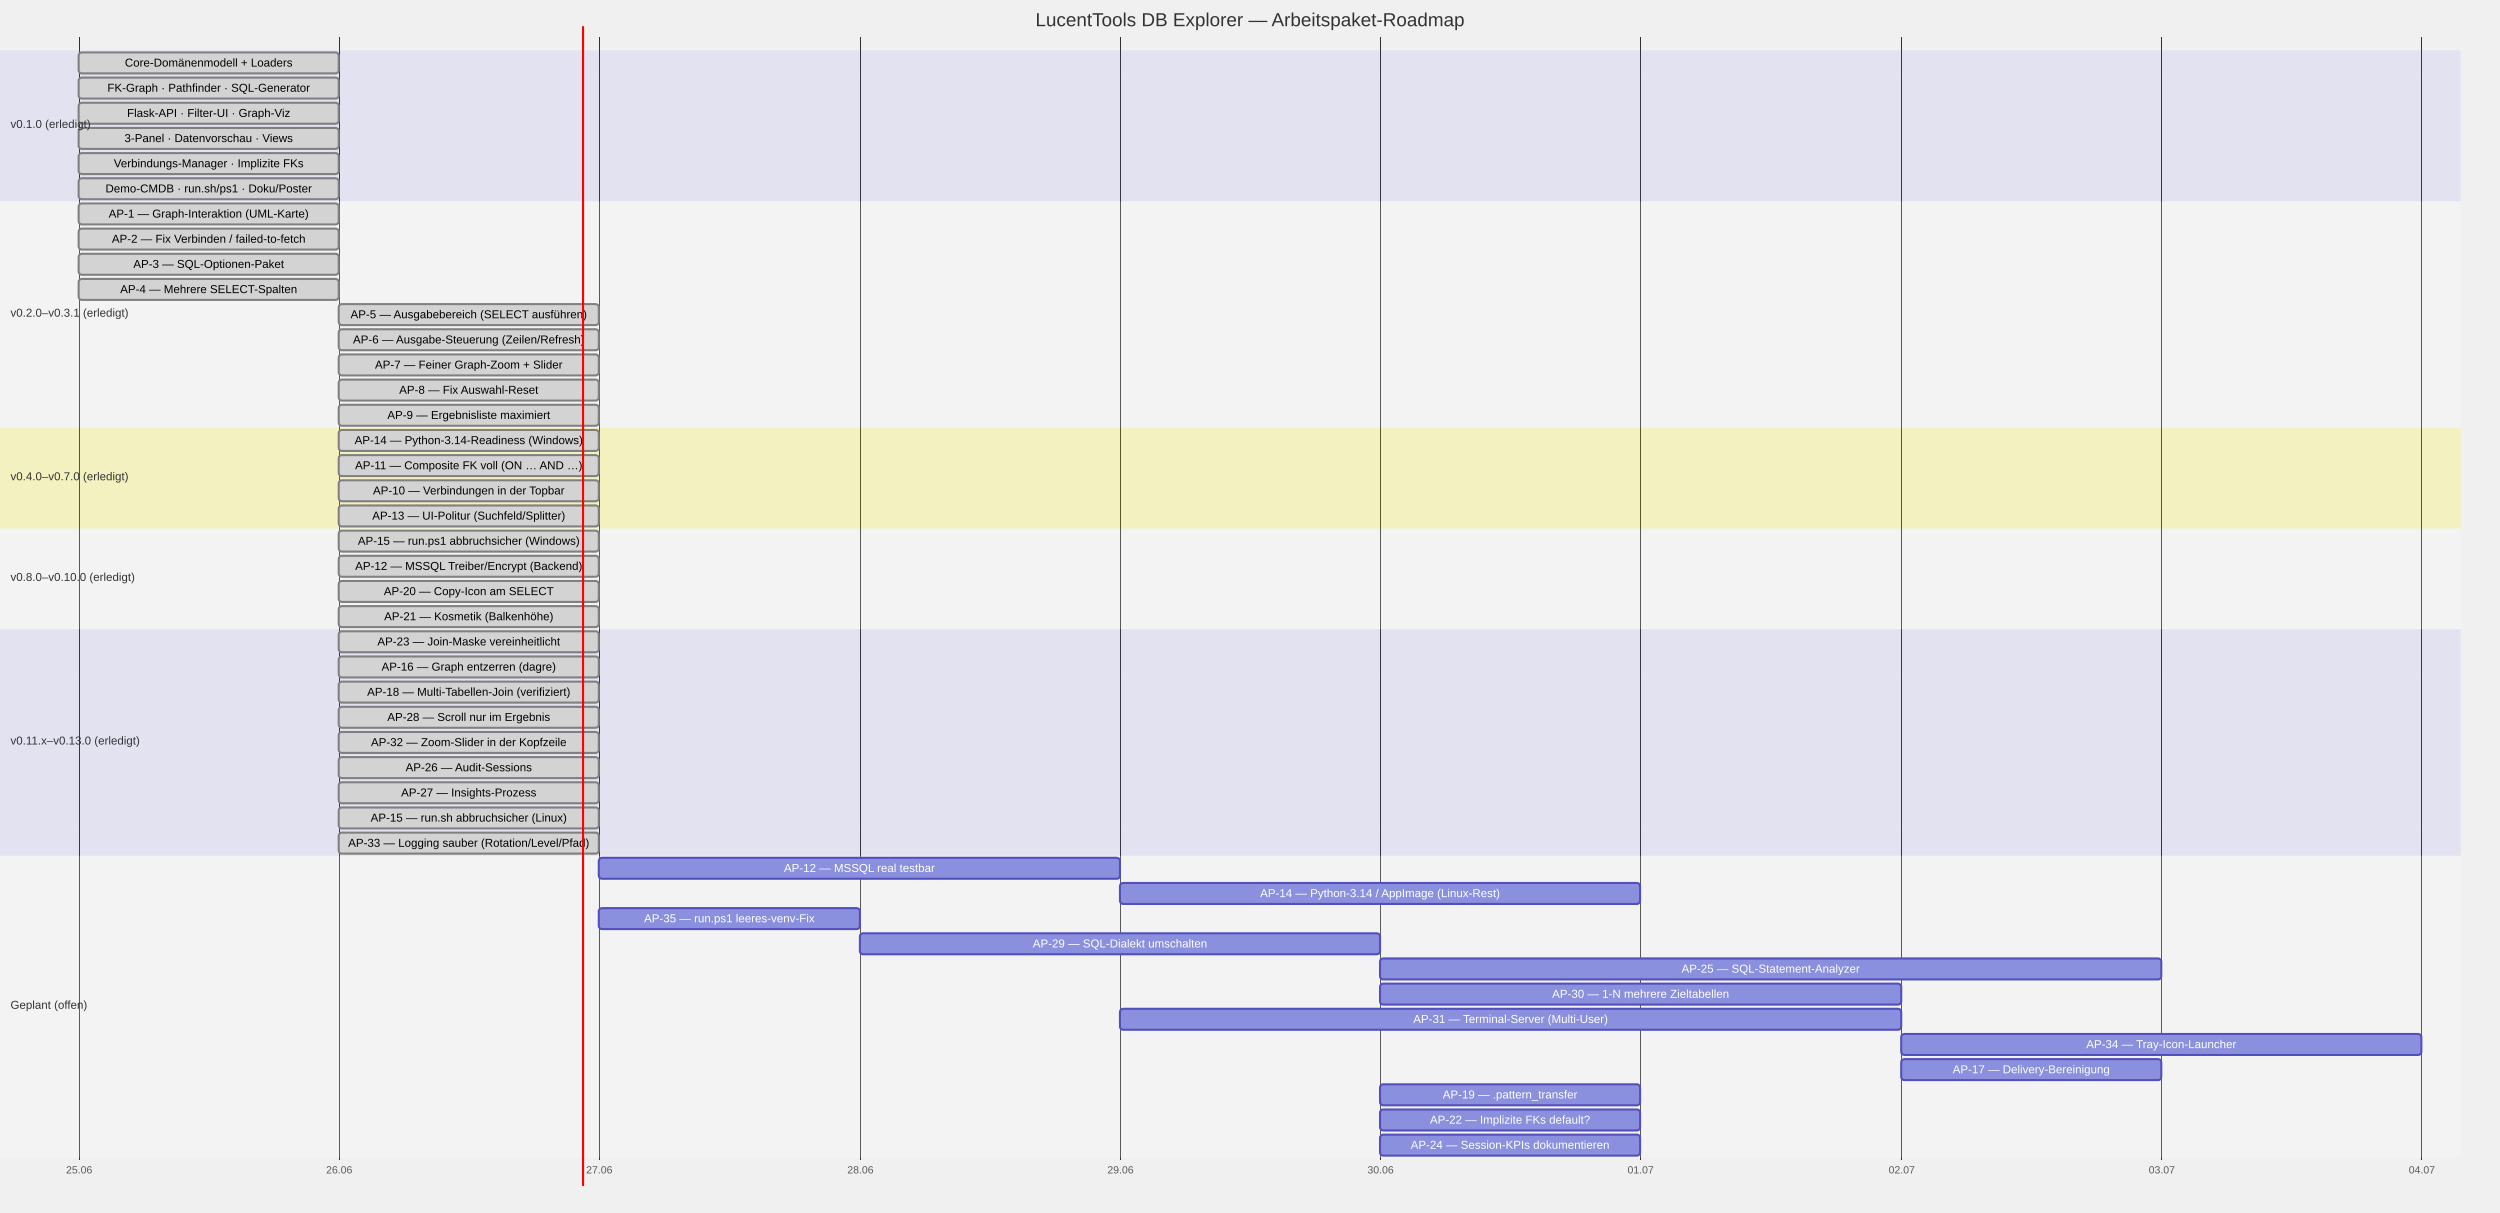
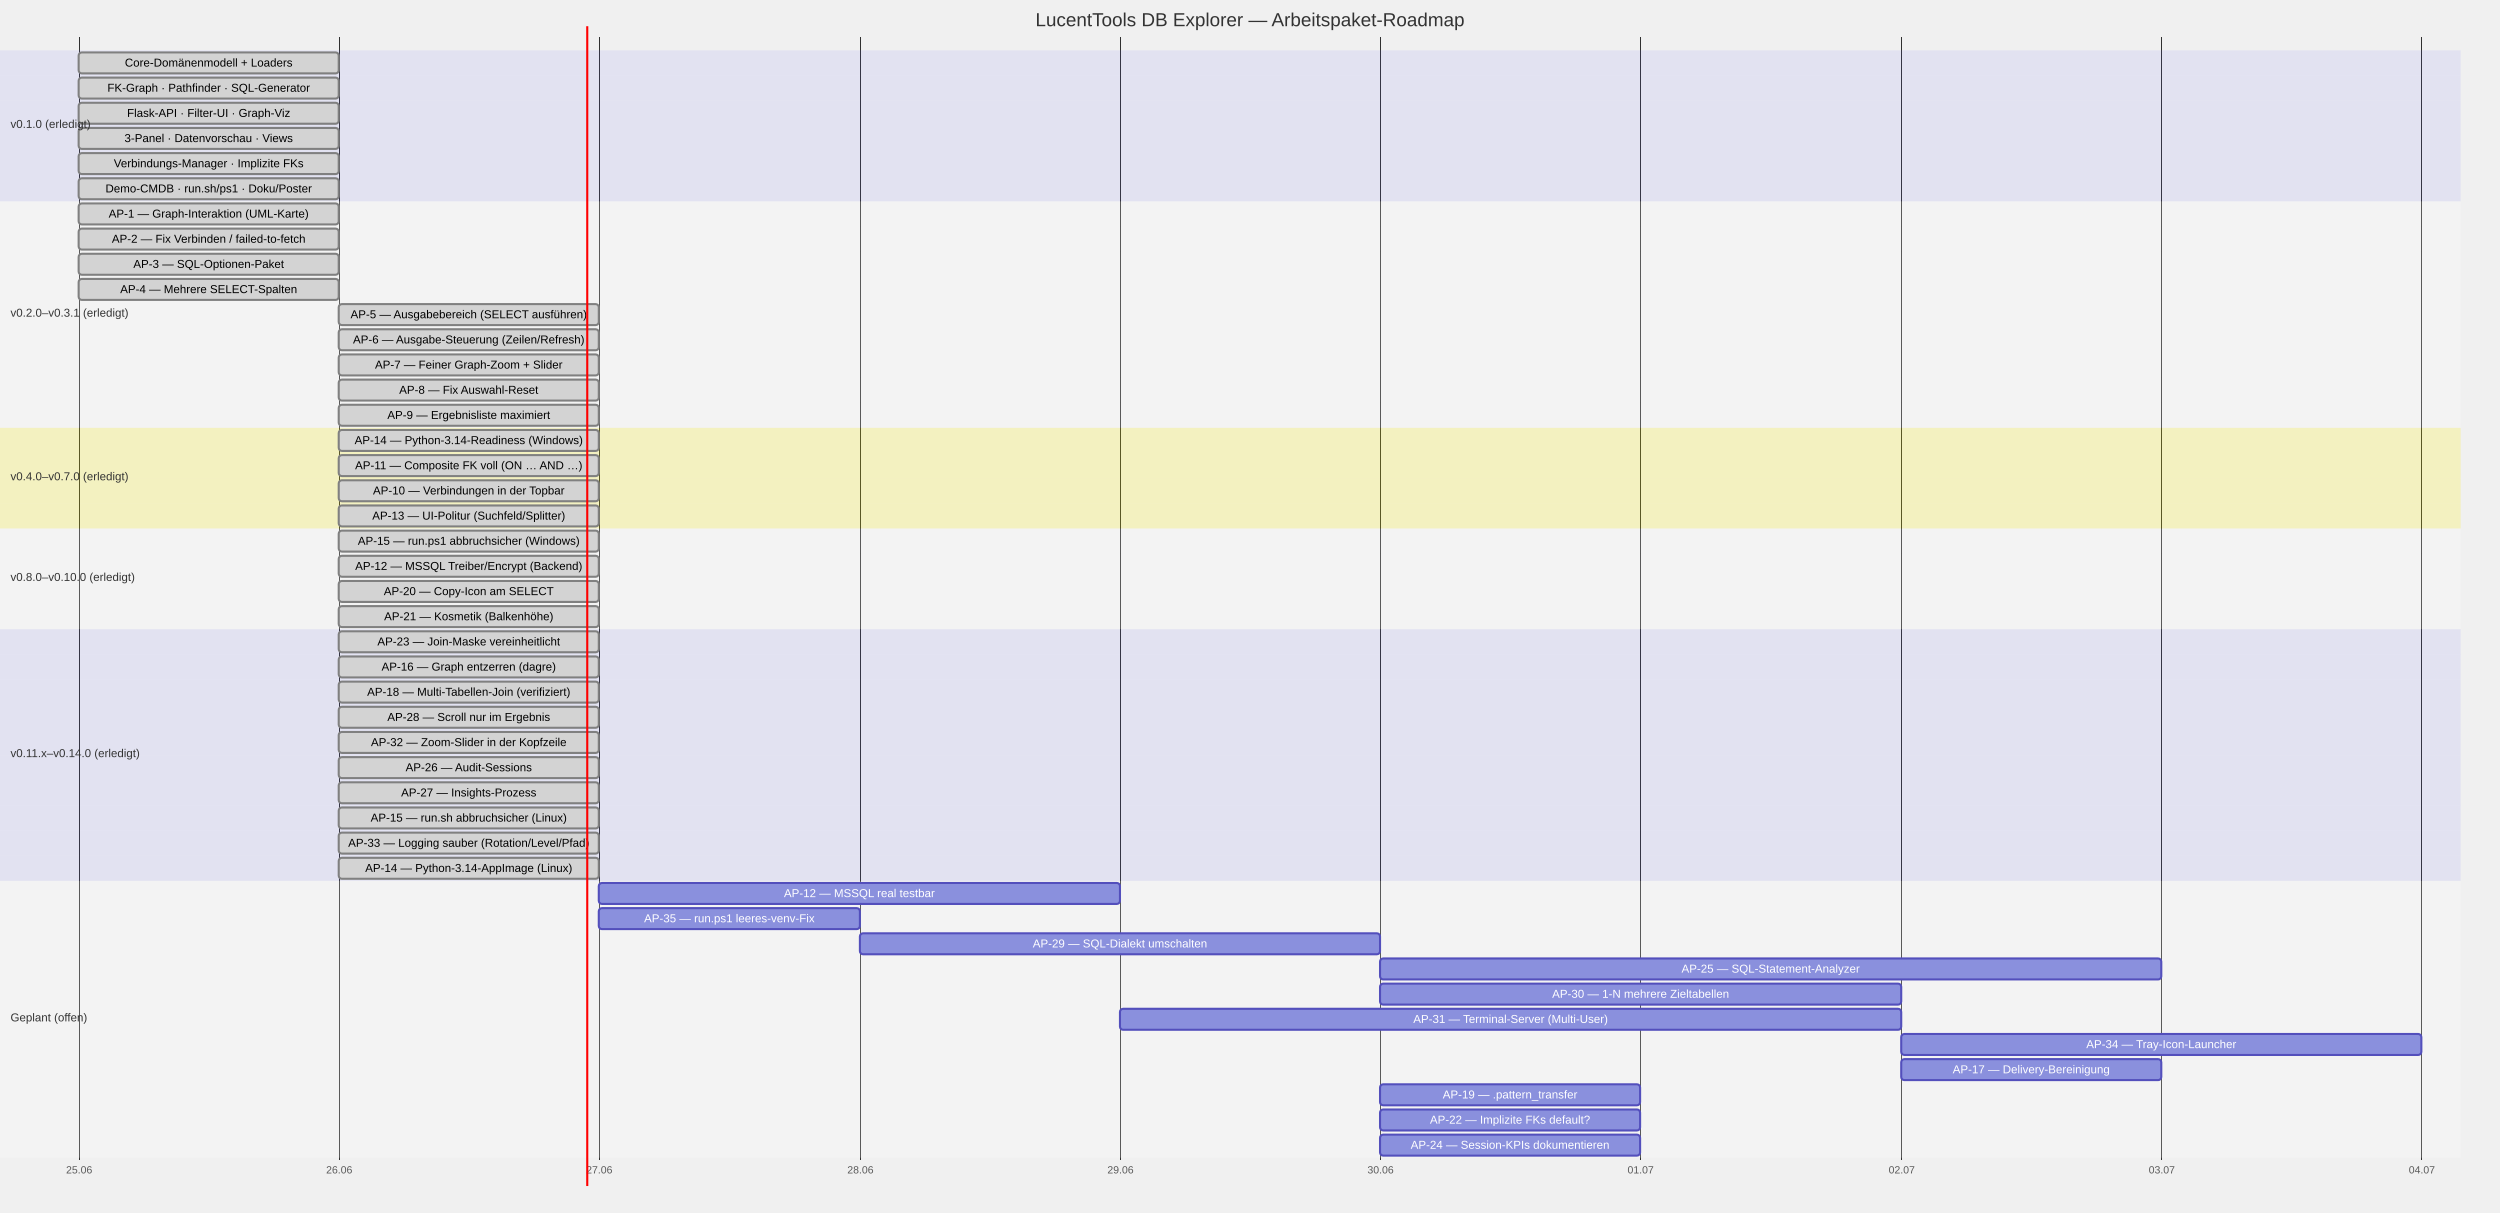
<svg xmlns="http://www.w3.org/2000/svg" id="my-svg" width="2384" viewBox="0 0 2384 1156" style="max-width: 2384px; background-color: transparent;" role="graphics-document document" aria-roledescription="gantt">
  <style>#my-svg{font-family:"trebuchet ms",verdana,arial,sans-serif;font-size:16px;fill:#333;}@keyframes edge-animation-frame{from{stroke-dashoffset:0;}}@keyframes dash{to{stroke-dashoffset:0;}}#my-svg .edge-animation-slow{stroke-dasharray:9,5!important;stroke-dashoffset:900;animation:dash 50s linear infinite;stroke-linecap:round;}#my-svg .edge-animation-fast{stroke-dasharray:9,5!important;stroke-dashoffset:900;animation:dash 20s linear infinite;stroke-linecap:round;}#my-svg .error-icon{fill:#552222;}#my-svg .error-text{fill:#552222;stroke:#552222;}#my-svg .edge-thickness-normal{stroke-width:1px;}#my-svg .edge-thickness-thick{stroke-width:3.5px;}#my-svg .edge-pattern-solid{stroke-dasharray:0;}#my-svg .edge-thickness-invisible{stroke-width:0;fill:none;}#my-svg .edge-pattern-dashed{stroke-dasharray:3;}#my-svg .edge-pattern-dotted{stroke-dasharray:2;}#my-svg .marker{fill:#333333;stroke:#333333;}#my-svg .marker.cross{stroke:#333333;}#my-svg svg{font-family:"trebuchet ms",verdana,arial,sans-serif;font-size:16px;}#my-svg p{margin:0;}#my-svg .mermaid-main-font{font-family:"trebuchet ms",verdana,arial,sans-serif;}#my-svg .exclude-range{fill:#eeeeee;}#my-svg .section{stroke:none;opacity:0.2;}#my-svg .section0{fill:rgba(102, 102, 255, 0.49);}#my-svg .section2{fill:#fff400;}#my-svg .section1,#my-svg .section3{fill:white;opacity:0.2;}#my-svg .sectionTitle0{fill:#333;}#my-svg .sectionTitle1{fill:#333;}#my-svg .sectionTitle2{fill:#333;}#my-svg .sectionTitle3{fill:#333;}#my-svg .sectionTitle{text-anchor:start;font-family:"trebuchet ms",verdana,arial,sans-serif;}#my-svg .grid .tick{stroke:lightgrey;opacity:0.8;shape-rendering:crispEdges;}#my-svg .grid .tick text{font-family:"trebuchet ms",verdana,arial,sans-serif;fill:#333;}#my-svg .grid path{stroke-width:0;}#my-svg .today{fill:none;stroke:red;stroke-width:2px;}#my-svg .task{stroke-width:2;}#my-svg .taskText{text-anchor:middle;font-family:"trebuchet ms",verdana,arial,sans-serif;}#my-svg .taskTextOutsideRight{fill:black;text-anchor:start;font-family:"trebuchet ms",verdana,arial,sans-serif;}#my-svg .taskTextOutsideLeft{fill:black;text-anchor:end;}#my-svg .task.clickable{cursor:pointer;}#my-svg .taskText.clickable{cursor:pointer;fill:#003163!important;font-weight:bold;}#my-svg .taskTextOutsideLeft.clickable{cursor:pointer;fill:#003163!important;font-weight:bold;}#my-svg .taskTextOutsideRight.clickable{cursor:pointer;fill:#003163!important;font-weight:bold;}#my-svg .taskText0,#my-svg .taskText1,#my-svg .taskText2,#my-svg .taskText3{fill:white;}#my-svg .task0,#my-svg .task1,#my-svg .task2,#my-svg .task3{fill:#8a90dd;stroke:#534fbc;}#my-svg .taskTextOutside0,#my-svg .taskTextOutside2{fill:black;}#my-svg .taskTextOutside1,#my-svg .taskTextOutside3{fill:black;}#my-svg .active0,#my-svg .active1,#my-svg .active2,#my-svg .active3{fill:#bfc7ff;stroke:#534fbc;}#my-svg .activeText0,#my-svg .activeText1,#my-svg .activeText2,#my-svg .activeText3{fill:black!important;}#my-svg .done0,#my-svg .done1,#my-svg .done2,#my-svg .done3{stroke:grey;fill:lightgrey;stroke-width:2;}#my-svg .doneText0,#my-svg .doneText1,#my-svg .doneText2,#my-svg .doneText3{fill:black!important;}#my-svg .doneText0.taskTextOutsideLeft,#my-svg .doneText0.taskTextOutsideRight,#my-svg .doneText1.taskTextOutsideLeft,#my-svg .doneText1.taskTextOutsideRight,#my-svg .doneText2.taskTextOutsideLeft,#my-svg .doneText2.taskTextOutsideRight,#my-svg .doneText3.taskTextOutsideLeft,#my-svg .doneText3.taskTextOutsideRight{fill:black!important;}#my-svg .crit0,#my-svg .crit1,#my-svg .crit2,#my-svg .crit3{stroke:#ff8888;fill:red;stroke-width:2;}#my-svg .activeCrit0,#my-svg .activeCrit1,#my-svg .activeCrit2,#my-svg .activeCrit3{stroke:#ff8888;fill:#bfc7ff;stroke-width:2;}#my-svg .doneCrit0,#my-svg .doneCrit1,#my-svg .doneCrit2,#my-svg .doneCrit3{stroke:#ff8888;fill:lightgrey;stroke-width:2;cursor:pointer;shape-rendering:crispEdges;}#my-svg .milestone{transform:rotate(45deg) scale(0.8,0.8);}#my-svg .milestoneText{font-style:italic;}#my-svg .doneCritText0,#my-svg .doneCritText1,#my-svg .doneCritText2,#my-svg .doneCritText3{fill:black!important;}#my-svg .doneCritText0.taskTextOutsideLeft,#my-svg .doneCritText0.taskTextOutsideRight,#my-svg .doneCritText1.taskTextOutsideLeft,#my-svg .doneCritText1.taskTextOutsideRight,#my-svg .doneCritText2.taskTextOutsideLeft,#my-svg .doneCritText2.taskTextOutsideRight,#my-svg .doneCritText3.taskTextOutsideLeft,#my-svg .doneCritText3.taskTextOutsideRight{fill:black!important;}#my-svg .vert{stroke:navy;}#my-svg .vertText{font-size:15px;text-anchor:middle;fill:navy!important;}#my-svg .activeCritText0,#my-svg .activeCritText1,#my-svg .activeCritText2,#my-svg .activeCritText3{fill:black!important;}#my-svg .titleText{text-anchor:middle;font-size:18px;fill:#333;font-family:"trebuchet ms",verdana,arial,sans-serif;}#my-svg .node .neo-node{stroke:#9370DB;}#my-svg [data-look="neo"].node rect,#my-svg [data-look="neo"].cluster rect,#my-svg [data-look="neo"].node polygon{stroke:#9370DB;filter:drop-shadow(1px 2px 2px rgba(185, 185, 185, 1));}#my-svg [data-look="neo"].node path{stroke:#9370DB;stroke-width:1px;}#my-svg [data-look="neo"].node .outer-path{filter:drop-shadow(1px 2px 2px rgba(185, 185, 185, 1));}#my-svg [data-look="neo"].node .neo-line path{stroke:#9370DB;filter:none;}#my-svg [data-look="neo"].node circle{stroke:#9370DB;filter:drop-shadow(1px 2px 2px rgba(185, 185, 185, 1));}#my-svg [data-look="neo"].node circle .state-start{fill:#000000;}#my-svg [data-look="neo"].icon-shape .icon{fill:#9370DB;filter:drop-shadow(1px 2px 2px rgba(185, 185, 185, 1));}#my-svg [data-look="neo"].icon-shape .icon-neo path{stroke:#9370DB;filter:drop-shadow(1px 2px 2px rgba(185, 185, 185, 1));}#my-svg :root{--mermaid-font-family:"trebuchet ms",verdana,arial,sans-serif;}</style>
  <g />
  <g class="grid" transform="translate(75, 1106)" fill="none" font-size="10" font-family="sans-serif" text-anchor="middle">
    <path class="domain" stroke="currentColor" d="M0.5,-1071V0.5H2234.5V-1071" />
    <g class="tick" opacity="1" transform="translate(0.5,0)">
      <line stroke="currentColor" y2="-1071" />
      <text fill="#000" y="3" dy="1em" stroke="none" font-size="10" style="text-anchor: middle;"> 25.06</text>
    </g>
    <g class="tick" opacity="1" transform="translate(248.5,0)">
      <line stroke="currentColor" y2="-1071" />
      <text fill="#000" y="3" dy="1em" stroke="none" font-size="10" style="text-anchor: middle;"> 26.06</text>
    </g>
    <g class="tick" opacity="1" transform="translate(496.5,0)">
      <line stroke="currentColor" y2="-1071" />
      <text fill="#000" y="3" dy="1em" stroke="none" font-size="10" style="text-anchor: middle;"> 27.06</text>
    </g>
    <g class="tick" opacity="1" transform="translate(745.5,0)">
      <line stroke="currentColor" y2="-1071" />
      <text fill="#000" y="3" dy="1em" stroke="none" font-size="10" style="text-anchor: middle;"> 28.06</text>
    </g>
    <g class="tick" opacity="1" transform="translate(993.5,0)">
      <line stroke="currentColor" y2="-1071" />
      <text fill="#000" y="3" dy="1em" stroke="none" font-size="10" style="text-anchor: middle;"> 29.06</text>
    </g>
    <g class="tick" opacity="1" transform="translate(1241.5,0)">
      <line stroke="currentColor" y2="-1071" />
      <text fill="#000" y="3" dy="1em" stroke="none" font-size="10" style="text-anchor: middle;"> 30.06</text>
    </g>
    <g class="tick" opacity="1" transform="translate(1489.5,0)">
      <line stroke="currentColor" y2="-1071" />
      <text fill="#000" y="3" dy="1em" stroke="none" font-size="10" style="text-anchor: middle;"> 01.07</text>
    </g>
    <g class="tick" opacity="1" transform="translate(1738.5,0)">
      <line stroke="currentColor" y2="-1071" />
      <text fill="#000" y="3" dy="1em" stroke="none" font-size="10" style="text-anchor: middle;"> 02.07</text>
    </g>
    <g class="tick" opacity="1" transform="translate(1986.5,0)">
      <line stroke="currentColor" y2="-1071" />
      <text fill="#000" y="3" dy="1em" stroke="none" font-size="10" style="text-anchor: middle;"> 03.07</text>
    </g>
    <g class="tick" opacity="1" transform="translate(2234.5,0)">
      <line stroke="currentColor" y2="-1071" />
      <text fill="#000" y="3" dy="1em" stroke="none" font-size="10" style="text-anchor: middle;"> 04.07</text>
    </g>
  </g>
  <g>
    <rect x="0" y="48" width="2346.5" height="24" class="section section0" />
    <rect x="0" y="72" width="2346.5" height="24" class="section section0" />
    <rect x="0" y="96" width="2346.5" height="24" class="section section0" />
    <rect x="0" y="120" width="2346.5" height="24" class="section section0" />
    <rect x="0" y="144" width="2346.5" height="24" class="section section0" />
    <rect x="0" y="168" width="2346.5" height="24" class="section section0" />
    <rect x="0" y="192" width="2346.5" height="24" class="section section1" />
    <rect x="0" y="216" width="2346.5" height="24" class="section section1" />
    <rect x="0" y="240" width="2346.5" height="24" class="section section1" />
    <rect x="0" y="264" width="2346.5" height="24" class="section section1" />
    <rect x="0" y="288" width="2346.5" height="24" class="section section1" />
    <rect x="0" y="312" width="2346.5" height="24" class="section section1" />
    <rect x="0" y="336" width="2346.5" height="24" class="section section1" />
    <rect x="0" y="360" width="2346.5" height="24" class="section section1" />
    <rect x="0" y="384" width="2346.5" height="24" class="section section1" />
    <rect x="0" y="408" width="2346.5" height="24" class="section section2" />
    <rect x="0" y="432" width="2346.5" height="24" class="section section2" />
    <rect x="0" y="456" width="2346.5" height="24" class="section section2" />
    <rect x="0" y="480" width="2346.5" height="24" class="section section2" />
    <rect x="0" y="504" width="2346.5" height="24" class="section section3" />
    <rect x="0" y="528" width="2346.5" height="24" class="section section3" />
    <rect x="0" y="552" width="2346.5" height="24" class="section section3" />
    <rect x="0" y="576" width="2346.5" height="24" class="section section3" />
    <rect x="0" y="600" width="2346.5" height="24" class="section section0" />
    <rect x="0" y="624" width="2346.5" height="24" class="section section0" />
    <rect x="0" y="648" width="2346.5" height="24" class="section section0" />
    <rect x="0" y="672" width="2346.5" height="24" class="section section0" />
    <rect x="0" y="696" width="2346.5" height="24" class="section section0" />
    <rect x="0" y="720" width="2346.5" height="24" class="section section0" />
    <rect x="0" y="744" width="2346.5" height="24" class="section section0" />
    <rect x="0" y="768" width="2346.5" height="24" class="section section0" />
    <rect x="0" y="792" width="2346.5" height="24" class="section section0" />
-     <rect x="0" y="816" width="2346.5" height="24" class="section section1" />
+     <rect x="0" y="816" width="2346.5" height="24" class="section section0" />
+     <rect x="0" y="840" width="2346.5" height="24" class="section section1" />
    <rect x="0" y="864" width="2346.5" height="24" class="section section1" />
    <rect x="0" y="888" width="2346.5" height="24" class="section section1" />
-     <rect x="0" y="840" width="2346.5" height="24" class="section section1" />
    <rect x="0" y="960" width="2346.5" height="24" class="section section1" />
    <rect x="0" y="912" width="2346.5" height="24" class="section section1" />
    <rect x="0" y="936" width="2346.5" height="24" class="section section1" />
    <rect x="0" y="1032" width="2346.5" height="24" class="section section1" />
    <rect x="0" y="1056" width="2346.5" height="24" class="section section1" />
    <rect x="0" y="1080" width="2346.5" height="24" class="section section1" />
    <rect x="0" y="984" width="2346.5" height="24" class="section section1" />
    <rect x="0" y="1008" width="2346.5" height="24" class="section section1" />
  </g>
  <g>
    <rect id="my-svg-d1" rx="3" ry="3" x="75" y="50" width="248" height="20" transform-origin="199px 60px" class="task done0" />
    <rect id="my-svg-d2" rx="3" ry="3" x="75" y="74" width="248" height="20" transform-origin="199px 84px" class="task done0" />
    <rect id="my-svg-d3" rx="3" ry="3" x="75" y="98" width="248" height="20" transform-origin="199px 108px" class="task done0" />
    <rect id="my-svg-d4" rx="3" ry="3" x="75" y="122" width="248" height="20" transform-origin="199px 132px" class="task done0" />
    <rect id="my-svg-d5" rx="3" ry="3" x="75" y="146" width="248" height="20" transform-origin="199px 156px" class="task done0" />
    <rect id="my-svg-d6" rx="3" ry="3" x="75" y="170" width="248" height="20" transform-origin="199px 180px" class="task done0" />
    <rect id="my-svg-a1" rx="3" ry="3" x="75" y="194" width="248" height="20" transform-origin="199px 204px" class="task done1" />
    <rect id="my-svg-a2" rx="3" ry="3" x="75" y="218" width="248" height="20" transform-origin="199px 228px" class="task done1" />
    <rect id="my-svg-a3" rx="3" ry="3" x="75" y="242" width="248" height="20" transform-origin="199px 252px" class="task done1" />
    <rect id="my-svg-a4" rx="3" ry="3" x="75" y="266" width="248" height="20" transform-origin="199px 276px" class="task done1" />
    <rect id="my-svg-a5" rx="3" ry="3" x="323" y="290" width="248" height="20" transform-origin="447px 300px" class="task done1" />
    <rect id="my-svg-a6" rx="3" ry="3" x="323" y="314" width="248" height="20" transform-origin="447px 324px" class="task done1" />
    <rect id="my-svg-a7" rx="3" ry="3" x="323" y="338" width="248" height="20" transform-origin="447px 348px" class="task done1" />
    <rect id="my-svg-a8" rx="3" ry="3" x="323" y="362" width="248" height="20" transform-origin="447px 372px" class="task done1" />
    <rect id="my-svg-a9" rx="3" ry="3" x="323" y="386" width="248" height="20" transform-origin="447px 396px" class="task done1" />
    <rect id="my-svg-b1" rx="3" ry="3" x="323" y="410" width="248" height="20" transform-origin="447px 420px" class="task done2" />
    <rect id="my-svg-b2" rx="3" ry="3" x="323" y="434" width="248" height="20" transform-origin="447px 444px" class="task done2" />
    <rect id="my-svg-b3" rx="3" ry="3" x="323" y="458" width="248" height="20" transform-origin="447px 468px" class="task done2" />
    <rect id="my-svg-b4" rx="3" ry="3" x="323" y="482" width="248" height="20" transform-origin="447px 492px" class="task done2" />
    <rect id="my-svg-c1" rx="3" ry="3" x="323" y="506" width="248" height="20" transform-origin="447px 516px" class="task done3" />
    <rect id="my-svg-c2" rx="3" ry="3" x="323" y="530" width="248" height="20" transform-origin="447px 540px" class="task done3" />
    <rect id="my-svg-c3" rx="3" ry="3" x="323" y="554" width="248" height="20" transform-origin="447px 564px" class="task done3" />
    <rect id="my-svg-c4" rx="3" ry="3" x="323" y="578" width="248" height="20" transform-origin="447px 588px" class="task done3" />
    <rect id="my-svg-e1" rx="3" ry="3" x="323" y="602" width="248" height="20" transform-origin="447px 612px" class="task done0" />
    <rect id="my-svg-e2" rx="3" ry="3" x="323" y="626" width="248" height="20" transform-origin="447px 636px" class="task done0" />
    <rect id="my-svg-e3" rx="3" ry="3" x="323" y="650" width="248" height="20" transform-origin="447px 660px" class="task done0" />
    <rect id="my-svg-e4" rx="3" ry="3" x="323" y="674" width="248" height="20" transform-origin="447px 684px" class="task done0" />
    <rect id="my-svg-e5" rx="3" ry="3" x="323" y="698" width="248" height="20" transform-origin="447px 708px" class="task done0" />
    <rect id="my-svg-e6" rx="3" ry="3" x="323" y="722" width="248" height="20" transform-origin="447px 732px" class="task done0" />
    <rect id="my-svg-e7" rx="3" ry="3" x="323" y="746" width="248" height="20" transform-origin="447px 756px" class="task done0" />
    <rect id="my-svg-e8" rx="3" ry="3" x="323" y="770" width="248" height="20" transform-origin="447px 780px" class="task done0" />
    <rect id="my-svg-e9" rx="3" ry="3" x="323" y="794" width="248" height="20" transform-origin="447px 804px" class="task done0" />
-     <rect id="my-svg-p1" rx="3" ry="3" x="571" y="818" width="497" height="20" transform-origin="819.5px 828px" class="task task1" />
+     <rect id="my-svg-e10" rx="3" ry="3" x="323" y="818" width="248" height="20" transform-origin="447px 828px" class="task done0" />
+     <rect id="my-svg-p1" rx="3" ry="3" x="571" y="842" width="497" height="20" transform-origin="819.5px 852px" class="task task1" />
    <rect id="my-svg-p3" rx="3" ry="3" x="571" y="866" width="249" height="20" transform-origin="695.5px 876px" class="task task1" />
    <rect id="my-svg-p4" rx="3" ry="3" x="820" y="890" width="496" height="20" transform-origin="1068px 900px" class="task task1" />
-     <rect id="my-svg-p2" rx="3" ry="3" x="1068" y="842" width="496" height="20" transform-origin="1316px 852px" class="task task1" />
    <rect id="my-svg-p7" rx="3" ry="3" x="1068" y="962" width="745" height="20" transform-origin="1440.5px 972px" class="task task1" />
    <rect id="my-svg-p5" rx="3" ry="3" x="1316" y="914" width="745" height="20" transform-origin="1688.5px 924px" class="task task1" />
    <rect id="my-svg-p6" rx="3" ry="3" x="1316" y="938" width="497" height="20" transform-origin="1564.5px 948px" class="task task1" />
    <rect id="my-svg-p11" rx="3" ry="3" x="1316" y="1034" width="248" height="20" transform-origin="1440px 1044px" class="task task1" />
    <rect id="my-svg-p12" rx="3" ry="3" x="1316" y="1058" width="248" height="20" transform-origin="1440px 1068px" class="task task1" />
    <rect id="my-svg-p13" rx="3" ry="3" x="1316" y="1082" width="248" height="20" transform-origin="1440px 1092px" class="task task1" />
    <rect id="my-svg-p9" rx="3" ry="3" x="1813" y="986" width="496" height="20" transform-origin="2061px 996px" class="task task1" />
    <rect id="my-svg-p10" rx="3" ry="3" x="1813" y="1010" width="248" height="20" transform-origin="1937px 1020px" class="task task1" />
    <text id="my-svg-d1-text" font-size="11" x="199" y="63.5" class="taskText taskText0  doneText0 width-157.0771484375">Core-Domänenmodell + Loaders          </text>
    <text id="my-svg-d2-text" font-size="11" x="199" y="87.5" class="taskText taskText0  doneText0 width-191.59716796875">FK-Graph · Pathfinder · SQL-Generator </text>
    <text id="my-svg-d3-text" font-size="11" x="199" y="111.5" class="taskText taskText0  doneText0 width-155.171875">Flask-API · Filter-UI · Graph-Viz     </text>
    <text id="my-svg-d4-text" font-size="11" x="199" y="135.5" class="taskText taskText0  doneText0 width-158.5380859375">3-Panel · Datenvorschau · Views       </text>
    <text id="my-svg-d5-text" font-size="11" x="199" y="159.5" class="taskText taskText0  doneText0 width-179.1416015625">Verbindungs-Manager · Implizite FKs   </text>
    <text id="my-svg-d6-text" font-size="11" x="199" y="183.5" class="taskText taskText0  doneText0 width-194.73388671875">Demo-CMDB · run.sh/ps1 · Doku/Poster  </text>
    <text id="my-svg-a1-text" font-size="11" x="199" y="207.5" class="taskText taskText1  doneText1 width-187.953125">AP-1 — Graph-Interaktion (UML-Karte)        </text>
    <text id="my-svg-a2-text" font-size="11" x="199" y="231.5" class="taskText taskText1  doneText1 width-189.296875">AP-2 — Fix Verbinden / failed-to-fetch      </text>
    <text id="my-svg-a3-text" font-size="11" x="199" y="255.5" class="taskText taskText1  doneText1 width-136.41455078125">AP-3 — SQL-Optionen-Paket                   </text>
    <text id="my-svg-a4-text" font-size="11" x="199" y="279.5" class="taskText taskText1  doneText1 width-156.21875">AP-4 — Mehrere SELECT-Spalten               </text>
    <text id="my-svg-a5-text" font-size="11" x="447" y="303.5" class="taskText taskText1  doneText1 width-212.640625">AP-5 — Ausgabebereich (SELECT ausführen)    </text>
    <text id="my-svg-a6-text" font-size="11" x="447" y="327.5" class="taskText taskText1  doneText1 width-214.796875">AP-6 — Ausgabe-Steuerung (Zeilen/Refresh)   </text>
    <text id="my-svg-a7-text" font-size="11" x="447" y="351.5" class="taskText taskText1  doneText1 width-173.501953125">AP-7 — Feiner Graph-Zoom + Slider           </text>
    <text id="my-svg-a8-text" font-size="11" x="447" y="375.5" class="taskText taskText1  doneText1 width-125.8818359375">AP-8 — Fix Auswahl-Reset                    </text>
    <text id="my-svg-a9-text" font-size="11" x="447" y="399.5" class="taskText taskText1  doneText1 width-154.16064453125">AP-9 — Ergebnisliste maximiert              </text>
    <text id="my-svg-b1-text" font-size="11" x="447" y="423.5" class="taskText taskText2  doneText2 width-208.53125">AP-14 — Python-3.14-Readiness (Windows)     </text>
    <text id="my-svg-b2-text" font-size="11" x="447" y="447.5" class="taskText taskText2  doneText2 width-202.59375">AP-11 — Composite FK voll (ON … AND …)      </text>
    <text id="my-svg-b3-text" font-size="11" x="447" y="471.5" class="taskText taskText2  doneText2 width-179.13623046875">AP-10 — Verbindungen in der Topbar          </text>
    <text id="my-svg-b4-text" font-size="11" x="447" y="495.5" class="taskText taskText2  doneText2 width-185.84375">AP-13 — UI-Politur (Suchfeld/Splitter)      </text>
    <text id="my-svg-c1-text" font-size="11" x="447" y="519.5" class="taskText taskText3  doneText3 width-206.4375">AP-15 — run.ps1 abbruchsicher (Windows)     </text>
    <text id="my-svg-c2-text" font-size="11" x="447" y="543.5" class="taskText taskText3  doneText3 width-207.84375">AP-12 — MSSQL Treiber/Encrypt (Backend)     </text>
    <text id="my-svg-c3-text" font-size="11" x="447" y="567.5" class="taskText taskText3  doneText3 width-149.162109375">AP-20 — Copy-Icon am SELECT                 </text>
    <text id="my-svg-c4-text" font-size="11" x="447" y="591.5" class="taskText taskText3  doneText3 width-155.546875">AP-21 — Kosmetik (Balkenhöhe)               </text>
    <text id="my-svg-e1-text" font-size="11" x="447" y="615.5" class="taskText taskText0  doneText0 width-173.287109375">AP-23 — Join-Maske vereinheitlicht          </text>
    <text id="my-svg-e2-text" font-size="11" x="447" y="639.5" class="taskText taskText0  doneText0 width-163.109375">AP-16 — Graph entzerren (dagre)             </text>
    <text id="my-svg-e3-text" font-size="11" x="447" y="663.5" class="taskText taskText0  doneText0 width-197.640625">AP-18 — Multi-Tabellen-Join (verifiziert)   </text>
    <text id="my-svg-e4-text" font-size="11" x="447" y="687.5" class="taskText taskText0  doneText0 width-150.77685546875">AP-28 — Scroll nur im Ergebnis              </text>
    <text id="my-svg-e5-text" font-size="11" x="447" y="711.5" class="taskText taskText0  doneText0 width-183.1875">AP-32 — Zoom-Slider in der Kopfzeile        </text>
    <text id="my-svg-e6-text" font-size="11" x="447" y="735.5" class="taskText taskText0  doneText0 width-112.70654296875">AP-26 — Audit-Sessions                      </text>
    <text id="my-svg-e7-text" font-size="11" x="447" y="759.5" class="taskText taskText0  doneText0 width-120.41943359375">AP-27 — Insights-Prozess                    </text>
    <text id="my-svg-e8-text" font-size="11" x="447" y="783.5" class="taskText taskText0  doneText0 width-183.75">AP-15 — run.sh abbruchsicher (Linux)        </text>
    <text id="my-svg-e9-text" font-size="11" x="447" y="807.5" class="taskText taskText0  doneText0 width-228.703125">AP-33 — Logging sauber (Rotation/Level/Pfad) </text>
-     <text id="my-svg-p1-text" font-size="11" x="819.5" y="831.5" class="taskText taskText1  width-135.8935546875">AP-12 — MSSQL real testbar                  </text>
+     <text id="my-svg-e10-text" font-size="11" x="447" y="831.5" class="taskText taskText0  doneText0 width-192.046875">AP-14 — Python-3.14-AppImage (Linux)         </text>
+     <text id="my-svg-p1-text" font-size="11" x="819.5" y="855.5" class="taskText taskText1  width-135.8935546875">AP-12 — MSSQL real testbar                  </text>
    <text id="my-svg-p3-text" font-size="11" x="695.5" y="879.5" class="taskText taskText1  width-158.646484375">AP-35 — run.ps1 leeres-venv-Fix             </text>
    <text id="my-svg-p4-text" font-size="11" x="1068" y="903.5" class="taskText taskText1  width-159.8125">AP-29 — SQL-Dialekt umschalten              </text>
-     <text id="my-svg-p2-text" font-size="11" x="1316" y="855.5" class="taskText taskText1  width-224.609375">AP-14 — Python-3.14 / AppImage (Linux-Rest) </text>
    <text id="my-svg-p7-text" font-size="11" x="1440.5" y="975.5" class="taskText taskText1  width-182.421875">AP-31 — Terminal-Server (Multi-User)        </text>
    <text id="my-svg-p5-text" font-size="11" x="1688.5" y="927.5" class="taskText taskText1  width-163.7373046875">AP-25 — SQL-Statement-Analyzer              </text>
    <text id="my-svg-p6-text" font-size="11" x="1564.5" y="951.5" class="taskText taskText1  width-167.265625">AP-30 — 1-N mehrere Zieltabellen            </text>
    <text id="my-svg-p11-text" font-size="11" x="1440" y="1047.5" class="taskText taskText1  width-129.57177734375">AP-19 — .pattern_transfer                   </text>
    <text id="my-svg-p12-text" font-size="11" x="1440" y="1071.5" class="taskText taskText1  width-149.140625">AP-22 — Implizite FKs default?              </text>
    <text id="my-svg-p13-text" font-size="11" x="1440" y="1095.5" class="taskText taskText1  width-180">AP-24 — Session-KPIs dokumentieren          </text>
    <text id="my-svg-p9-text" font-size="11" x="2061" y="999.5" class="taskText taskText1  width-137.6875">AP-34 — Tray-Icon-Launcher                  </text>
    <text id="my-svg-p10-text" font-size="11" x="1937" y="1023.5" class="taskText taskText1  width-145.48193359375">AP-17 — Delivery-Bereinigung                </text>
  </g>
  <g>
    <text dy="0em" x="10" y="122" font-size="11" class="sectionTitle sectionTitle0">
      <tspan alignment-baseline="central" x="10">v0.1.0 (erledigt)</tspan>
    </text>
    <text dy="0em" x="10" y="302" font-size="11" class="sectionTitle sectionTitle1">
      <tspan alignment-baseline="central" x="10">v0.2.0–v0.3.1 (erledigt)</tspan>
    </text>
    <text dy="0em" x="10" y="458" font-size="11" class="sectionTitle sectionTitle2">
      <tspan alignment-baseline="central" x="10">v0.4.0–v0.7.0 (erledigt)</tspan>
    </text>
    <text dy="0em" x="10" y="554" font-size="11" class="sectionTitle sectionTitle3">
      <tspan alignment-baseline="central" x="10">v0.8.0–v0.10.0 (erledigt)</tspan>
    </text>
-     <text dy="0em" x="10" y="710" font-size="11" class="sectionTitle sectionTitle0">
-       <tspan alignment-baseline="central" x="10">v0.11.x–v0.13.0 (erledigt)</tspan>
-     </text>
-     <text dy="0em" x="10" y="962" font-size="11" class="sectionTitle sectionTitle1">
+     <text dy="0em" x="10" y="722" font-size="11" class="sectionTitle sectionTitle0">
+       <tspan alignment-baseline="central" x="10">v0.11.x–v0.14.0 (erledigt)</tspan>
+     </text>
+     <text dy="0em" x="10" y="974" font-size="11" class="sectionTitle sectionTitle1">
      <tspan alignment-baseline="central" x="10">Geplant (offen)</tspan>
    </text>
  </g>
  <g class="today">
-     <line x1="556" x2="556" y1="25" y2="1131" class="today" />
+     <line x1="560" x2="560" y1="25" y2="1131" class="today" />
  </g>
  <text x="1192" y="25" class="titleText">LucentTools DB Explorer — Arbeitspaket-Roadmap</text>
</svg>
